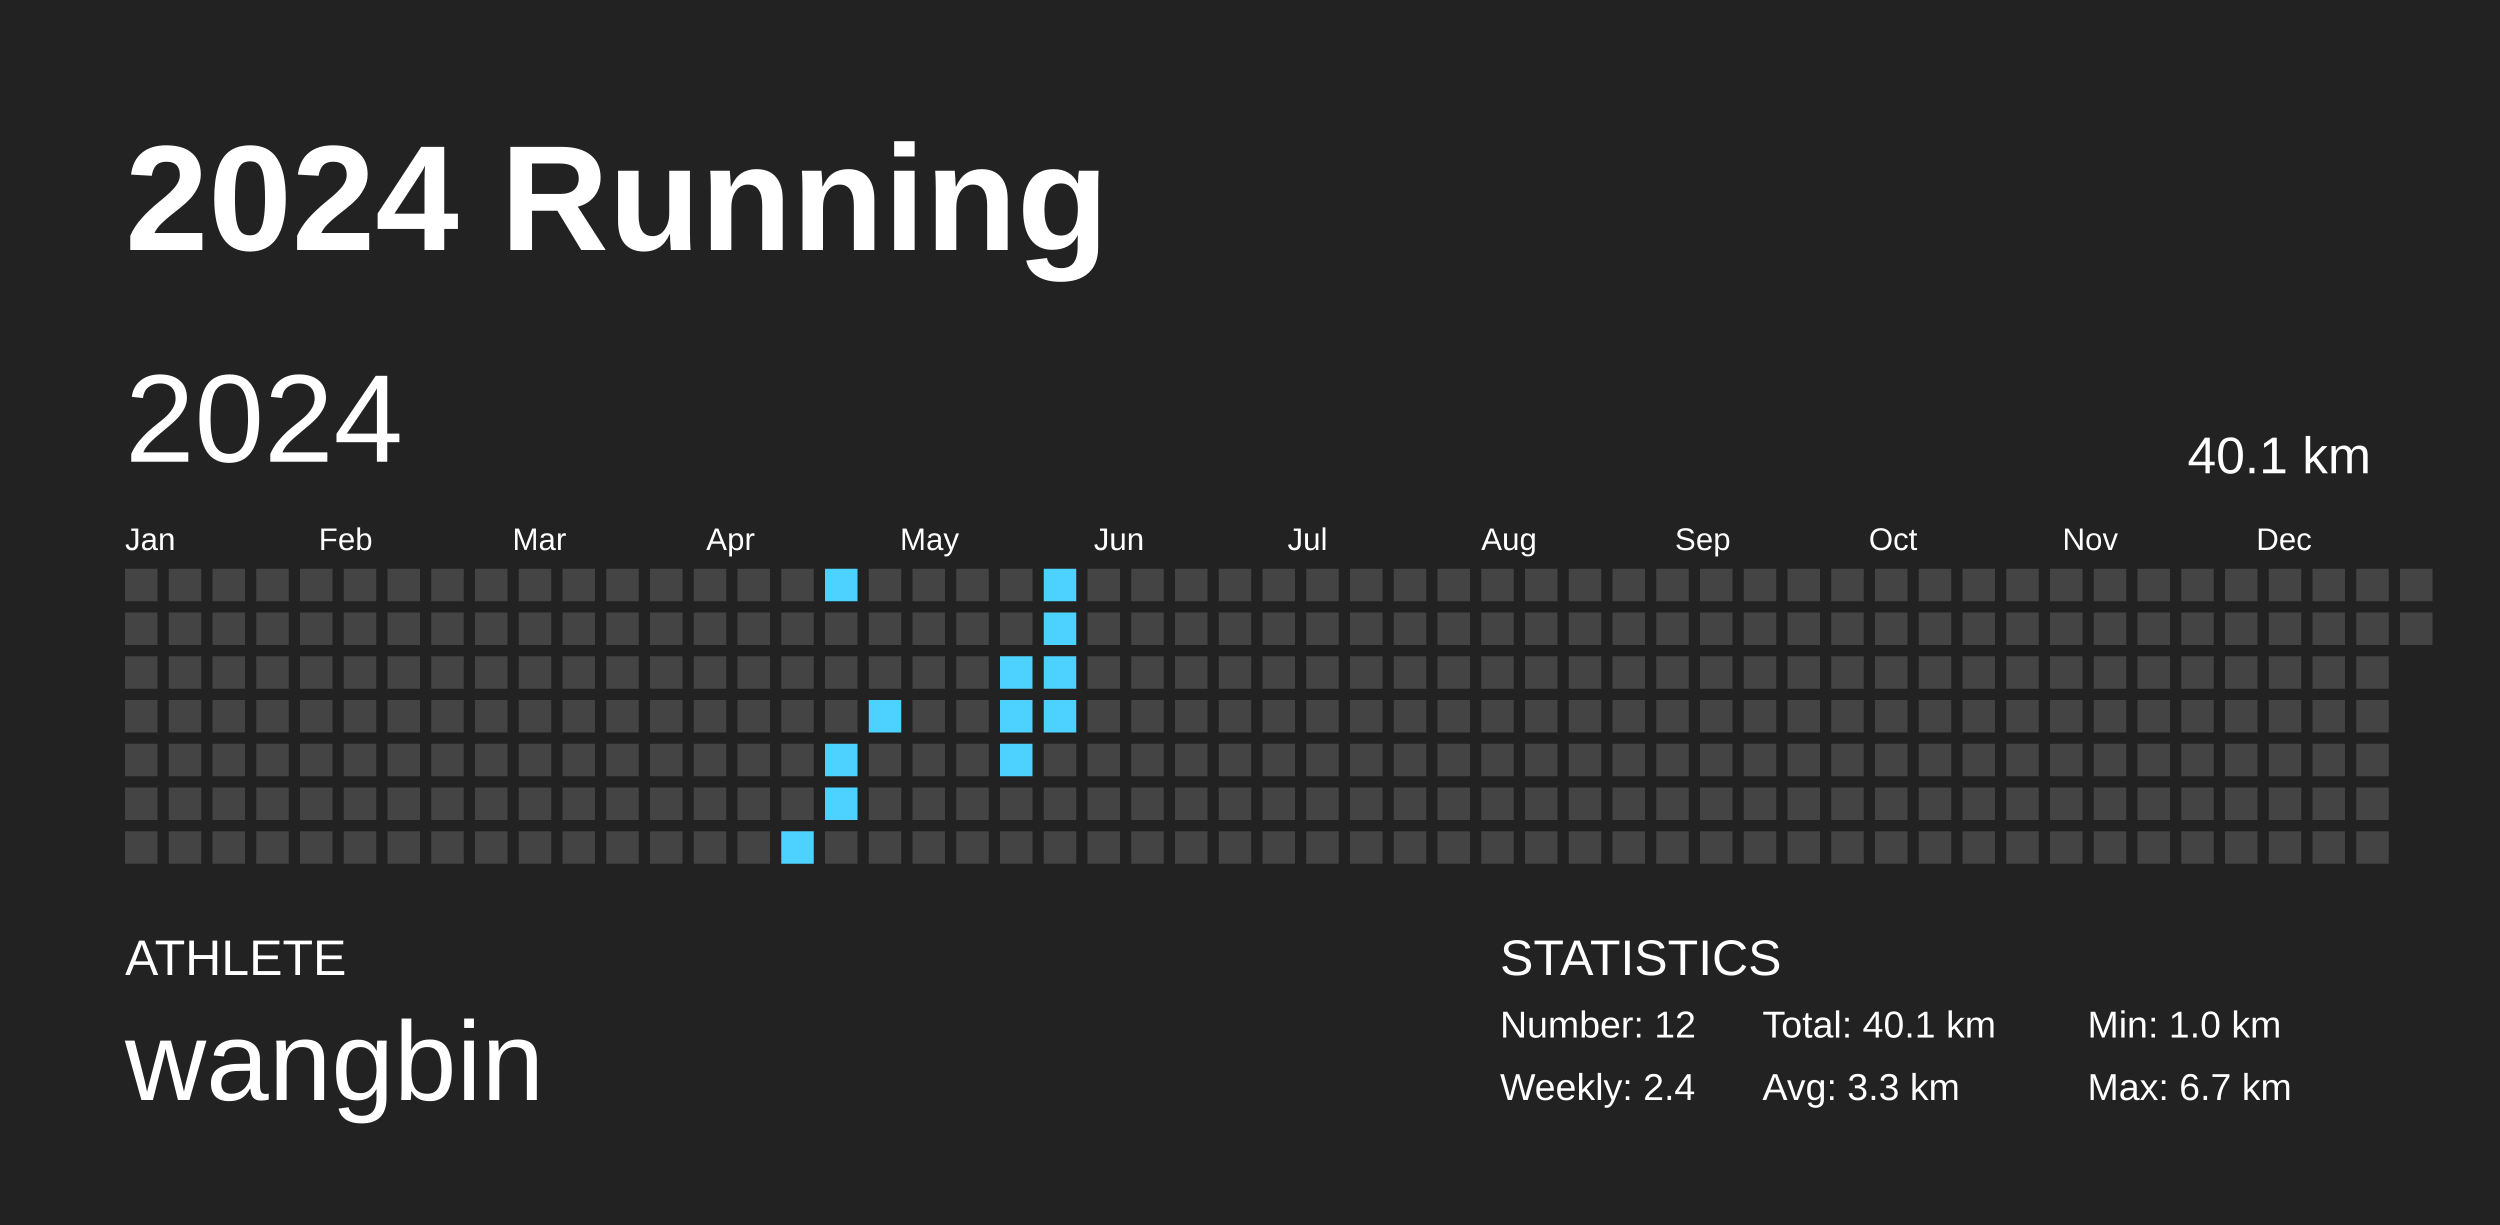
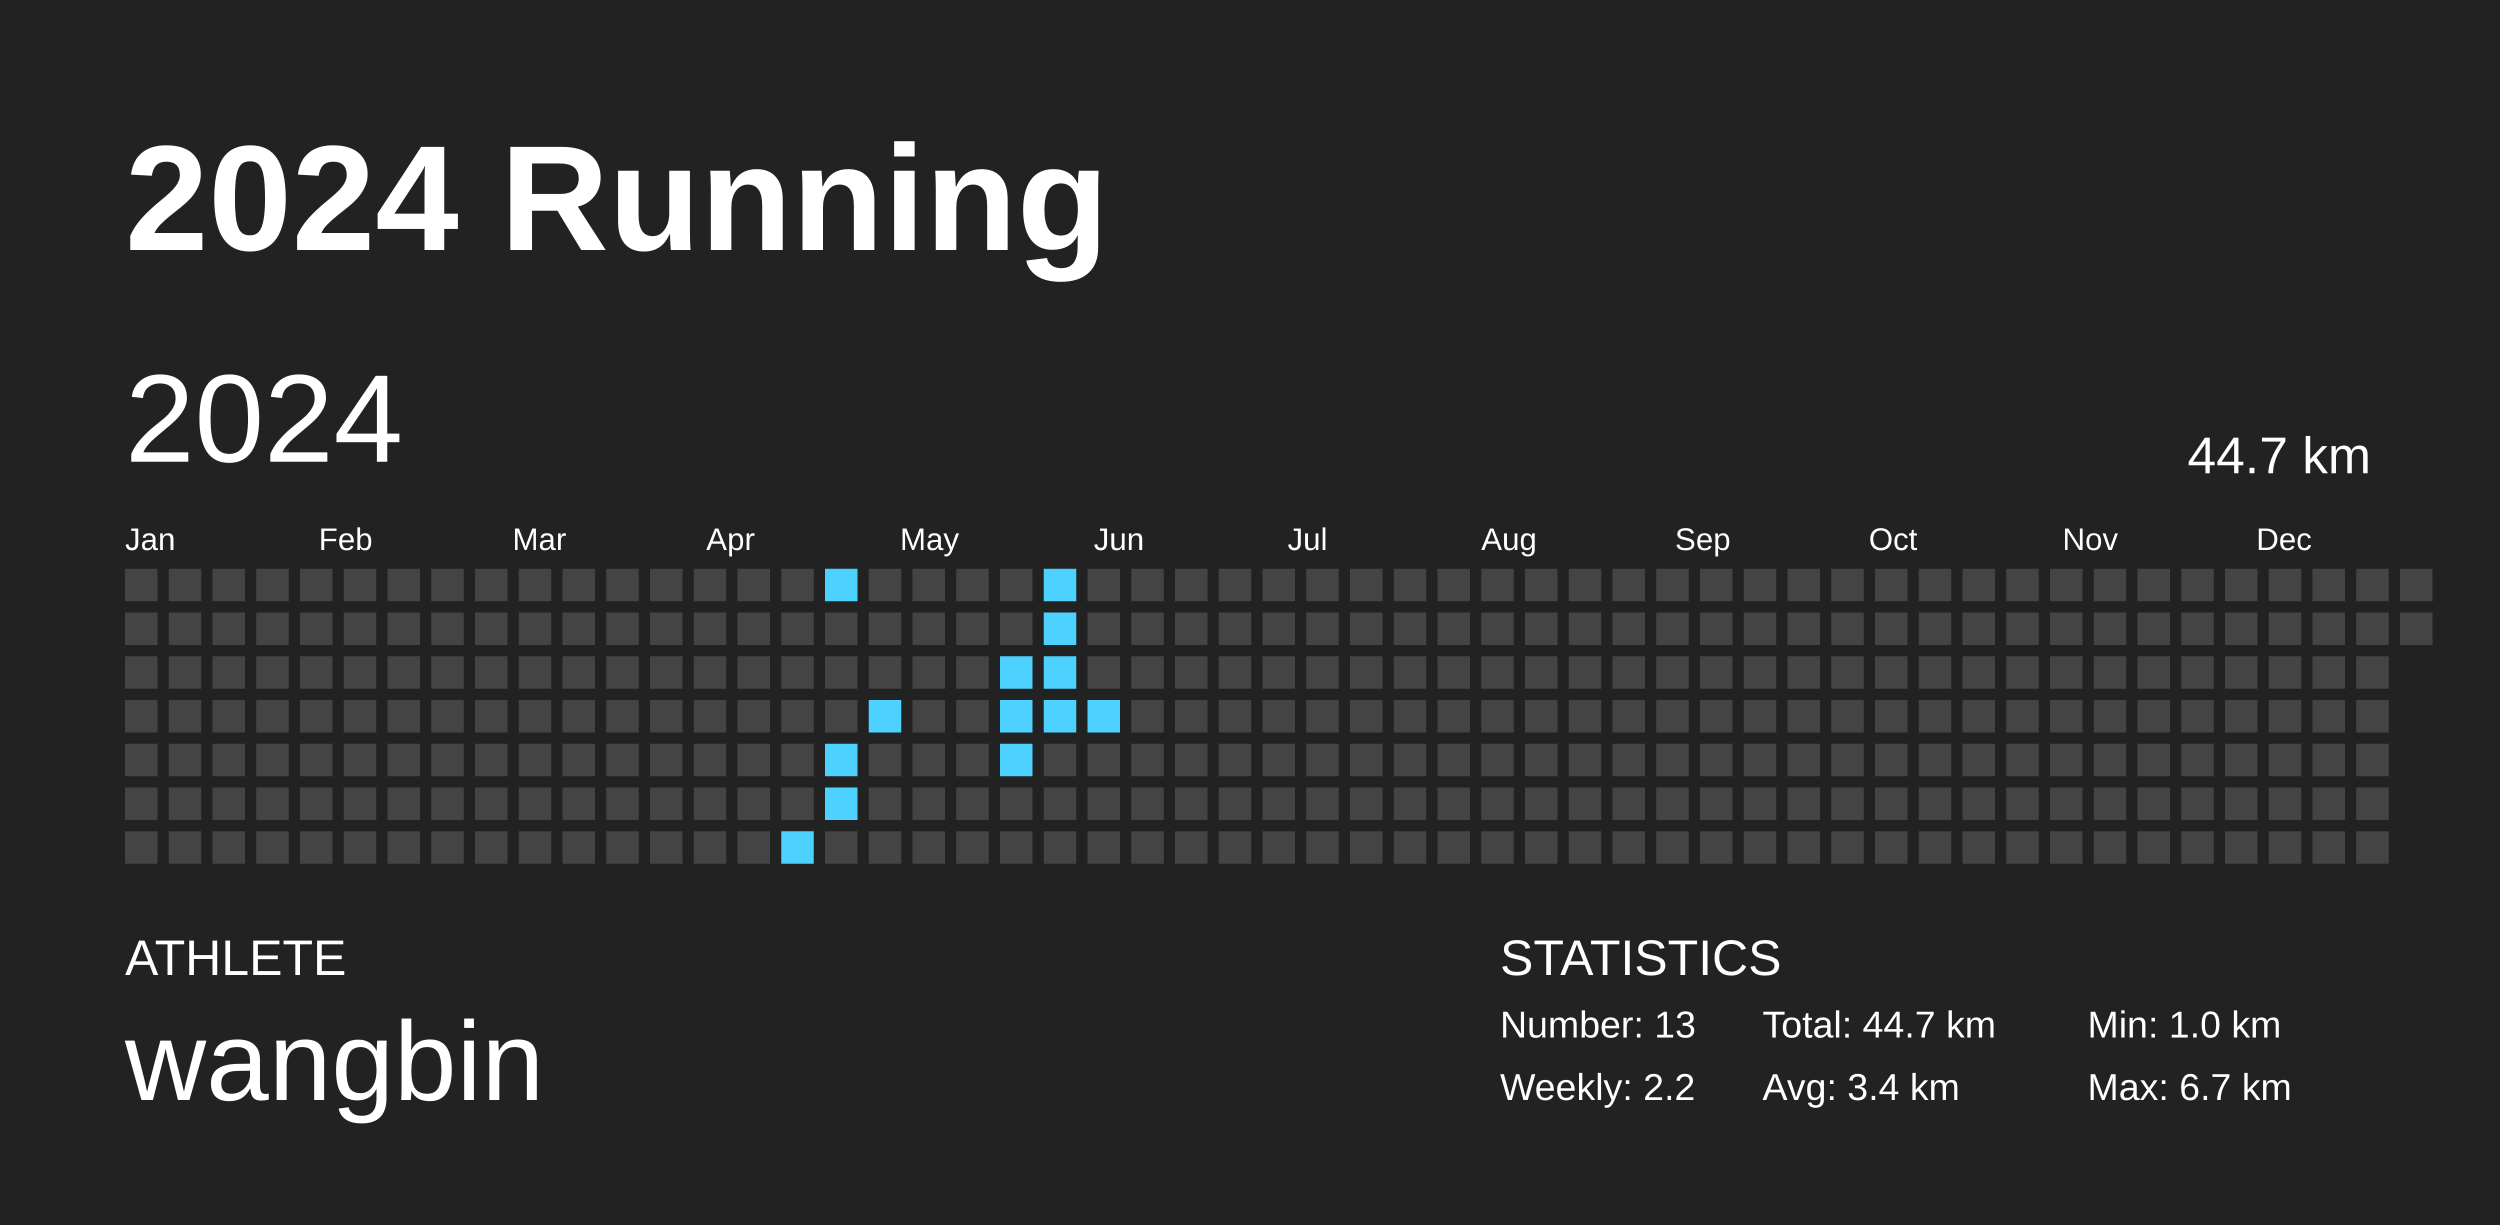
<svg xmlns="http://www.w3.org/2000/svg" baseProfile="full" height="98mm" version="1.1" viewBox="0,0,200,98" width="200mm">
  <defs />
  <rect fill="#222222" height="98" width="200" x="0" y="0" />
  <text fill="#FFFFFF" style="font-size:12px; font-family:Arial; font-weight:bold;" x="10" y="20">2024 Running</text>
  <text fill="#FFFFFF" style="font-size:4px; font-family:Arial" x="10" y="78">ATHLETE</text>
  <text fill="#FFFFFF" style="font-size:9px; font-family:Arial" x="10" y="88">wangbin</text>
  <text fill="#FFFFFF" style="font-size:4px; font-family:Arial" x="120" y="78">STATISTICS</text>
-   <text fill="#FFFFFF" style="font-size:3px; font-family:Arial" x="120" y="83">Number: 12</text>
-   <text fill="#FFFFFF" style="font-size:3px; font-family:Arial" x="120" y="88">Weekly: 2.4</text>
-   <text fill="#FFFFFF" style="font-size:3px; font-family:Arial" x="141" y="83">Total: 40.1 km</text>
-   <text fill="#FFFFFF" style="font-size:3px; font-family:Arial" x="141" y="88">Avg: 3.3 km</text>
+   <text fill="#FFFFFF" style="font-size:3px; font-family:Arial" x="120" y="83">Number: 13</text>
+   <text fill="#FFFFFF" style="font-size:3px; font-family:Arial" x="120" y="88">Weekly: 2.2</text>
+   <text fill="#FFFFFF" style="font-size:3px; font-family:Arial" x="141" y="83">Total: 44.7 km</text>
+   <text fill="#FFFFFF" style="font-size:3px; font-family:Arial" x="141" y="88">Avg: 3.4 km</text>
  <text fill="#FFFFFF" style="font-size:3px; font-family:Arial" x="167" y="83">Min: 1.0 km</text>
  <text fill="#FFFFFF" style="font-size:3px; font-family:Arial" x="167" y="88">Max: 6.7 km</text>
  <text dominant-baseline="hanging" fill="#FFFFFF" style="font-size:10.0px; font-family:Arial;" x="10" y="30">2024</text>
-   <text dominant-baseline="hanging" fill="#FFFFFF" style="font-size:4.125px; font-family:Arial;" x="175" y="35">40.1 km</text>
+   <text dominant-baseline="hanging" fill="#FFFFFF" style="font-size:4.125px; font-family:Arial;" x="175" y="35">44.7 km</text>
  <text fill="#FFFFFF" style="font-size:2.5px; font-family:Arial" x="10.0" y="44">Jan</text>
  <text fill="#FFFFFF" style="font-size:2.5px; font-family:Arial" x="25.5" y="44">Feb</text>
  <text fill="#FFFFFF" style="font-size:2.5px; font-family:Arial" x="41.0" y="44">Mar</text>
  <text fill="#FFFFFF" style="font-size:2.5px; font-family:Arial" x="56.5" y="44">Apr</text>
  <text fill="#FFFFFF" style="font-size:2.5px; font-family:Arial" x="72.0" y="44">May</text>
  <text fill="#FFFFFF" style="font-size:2.5px; font-family:Arial" x="87.5" y="44">Jun</text>
  <text fill="#FFFFFF" style="font-size:2.5px; font-family:Arial" x="103.0" y="44">Jul</text>
  <text fill="#FFFFFF" style="font-size:2.5px; font-family:Arial" x="118.5" y="44">Aug</text>
  <text fill="#FFFFFF" style="font-size:2.5px; font-family:Arial" x="134.0" y="44">Sep</text>
  <text fill="#FFFFFF" style="font-size:2.5px; font-family:Arial" x="149.5" y="44">Oct</text>
  <text fill="#FFFFFF" style="font-size:2.5px; font-family:Arial" x="165.0" y="44">Nov</text>
  <text fill="#FFFFFF" style="font-size:2.5px; font-family:Arial" x="180.5" y="44">Dec</text>
  <rect fill="#444444" height="2.6" width="2.6" x="10.0" y="45.5" />
  <rect fill="#444444" height="2.6" width="2.6" x="10.0" y="49.0" />
  <rect fill="#444444" height="2.6" width="2.6" x="10.0" y="52.5" />
  <rect fill="#444444" height="2.6" width="2.6" x="10.0" y="56.0" />
  <rect fill="#444444" height="2.6" width="2.6" x="10.0" y="59.5" />
  <rect fill="#444444" height="2.6" width="2.6" x="10.0" y="63.0" />
  <rect fill="#444444" height="2.6" width="2.6" x="10.0" y="66.5" />
  <rect fill="#444444" height="2.6" width="2.6" x="13.5" y="45.5" />
  <rect fill="#444444" height="2.6" width="2.6" x="13.5" y="49.0" />
  <rect fill="#444444" height="2.6" width="2.6" x="13.5" y="52.5" />
  <rect fill="#444444" height="2.6" width="2.6" x="13.5" y="56.0" />
  <rect fill="#444444" height="2.6" width="2.6" x="13.5" y="59.5" />
  <rect fill="#444444" height="2.6" width="2.6" x="13.5" y="63.0" />
  <rect fill="#444444" height="2.6" width="2.6" x="13.5" y="66.5" />
  <rect fill="#444444" height="2.6" width="2.6" x="17.0" y="45.5" />
  <rect fill="#444444" height="2.6" width="2.6" x="17.0" y="49.0" />
  <rect fill="#444444" height="2.6" width="2.6" x="17.0" y="52.5" />
  <rect fill="#444444" height="2.6" width="2.6" x="17.0" y="56.0" />
  <rect fill="#444444" height="2.6" width="2.6" x="17.0" y="59.5" />
  <rect fill="#444444" height="2.6" width="2.6" x="17.0" y="63.0" />
  <rect fill="#444444" height="2.6" width="2.6" x="17.0" y="66.5" />
  <rect fill="#444444" height="2.6" width="2.6" x="20.5" y="45.5" />
  <rect fill="#444444" height="2.6" width="2.6" x="20.5" y="49.0" />
  <rect fill="#444444" height="2.6" width="2.6" x="20.5" y="52.5" />
  <rect fill="#444444" height="2.6" width="2.6" x="20.5" y="56.0" />
  <rect fill="#444444" height="2.6" width="2.6" x="20.5" y="59.5" />
  <rect fill="#444444" height="2.6" width="2.6" x="20.5" y="63.0" />
  <rect fill="#444444" height="2.6" width="2.6" x="20.5" y="66.5" />
  <rect fill="#444444" height="2.6" width="2.6" x="24.0" y="45.5" />
  <rect fill="#444444" height="2.6" width="2.6" x="24.0" y="49.0" />
  <rect fill="#444444" height="2.6" width="2.6" x="24.0" y="52.5" />
  <rect fill="#444444" height="2.6" width="2.6" x="24.0" y="56.0" />
  <rect fill="#444444" height="2.6" width="2.6" x="24.0" y="59.5" />
  <rect fill="#444444" height="2.6" width="2.6" x="24.0" y="63.0" />
  <rect fill="#444444" height="2.6" width="2.6" x="24.0" y="66.5" />
  <rect fill="#444444" height="2.6" width="2.6" x="27.5" y="45.5" />
  <rect fill="#444444" height="2.6" width="2.6" x="27.5" y="49.0" />
  <rect fill="#444444" height="2.6" width="2.6" x="27.5" y="52.5" />
  <rect fill="#444444" height="2.6" width="2.6" x="27.5" y="56.0" />
  <rect fill="#444444" height="2.6" width="2.6" x="27.5" y="59.5" />
  <rect fill="#444444" height="2.6" width="2.6" x="27.5" y="63.0" />
  <rect fill="#444444" height="2.6" width="2.6" x="27.5" y="66.5" />
  <rect fill="#444444" height="2.6" width="2.6" x="31.0" y="45.5" />
  <rect fill="#444444" height="2.6" width="2.6" x="31.0" y="49.0" />
  <rect fill="#444444" height="2.6" width="2.6" x="31.0" y="52.5" />
  <rect fill="#444444" height="2.6" width="2.6" x="31.0" y="56.0" />
  <rect fill="#444444" height="2.6" width="2.6" x="31.0" y="59.5" />
  <rect fill="#444444" height="2.6" width="2.6" x="31.0" y="63.0" />
  <rect fill="#444444" height="2.6" width="2.6" x="31.0" y="66.5" />
  <rect fill="#444444" height="2.6" width="2.6" x="34.5" y="45.5" />
  <rect fill="#444444" height="2.6" width="2.6" x="34.5" y="49.0" />
  <rect fill="#444444" height="2.6" width="2.6" x="34.5" y="52.5" />
  <rect fill="#444444" height="2.6" width="2.6" x="34.5" y="56.0" />
  <rect fill="#444444" height="2.6" width="2.6" x="34.5" y="59.5" />
  <rect fill="#444444" height="2.6" width="2.6" x="34.5" y="63.0" />
  <rect fill="#444444" height="2.6" width="2.6" x="34.5" y="66.5" />
  <rect fill="#444444" height="2.6" width="2.6" x="38.0" y="45.5" />
  <rect fill="#444444" height="2.6" width="2.6" x="38.0" y="49.0" />
  <rect fill="#444444" height="2.6" width="2.6" x="38.0" y="52.5" />
  <rect fill="#444444" height="2.6" width="2.6" x="38.0" y="56.0" />
  <rect fill="#444444" height="2.6" width="2.6" x="38.0" y="59.5" />
  <rect fill="#444444" height="2.6" width="2.6" x="38.0" y="63.0" />
  <rect fill="#444444" height="2.6" width="2.6" x="38.0" y="66.5" />
  <rect fill="#444444" height="2.6" width="2.6" x="41.5" y="45.5" />
  <rect fill="#444444" height="2.6" width="2.6" x="41.5" y="49.0" />
  <rect fill="#444444" height="2.6" width="2.6" x="41.5" y="52.5" />
  <rect fill="#444444" height="2.6" width="2.6" x="41.5" y="56.0" />
  <rect fill="#444444" height="2.6" width="2.6" x="41.5" y="59.5" />
  <rect fill="#444444" height="2.6" width="2.6" x="41.5" y="63.0" />
  <rect fill="#444444" height="2.6" width="2.6" x="41.5" y="66.5" />
  <rect fill="#444444" height="2.6" width="2.6" x="45.0" y="45.5" />
  <rect fill="#444444" height="2.6" width="2.6" x="45.0" y="49.0" />
  <rect fill="#444444" height="2.6" width="2.6" x="45.0" y="52.5" />
  <rect fill="#444444" height="2.6" width="2.6" x="45.0" y="56.0" />
  <rect fill="#444444" height="2.6" width="2.6" x="45.0" y="59.5" />
  <rect fill="#444444" height="2.6" width="2.6" x="45.0" y="63.0" />
  <rect fill="#444444" height="2.6" width="2.6" x="45.0" y="66.5" />
  <rect fill="#444444" height="2.6" width="2.6" x="48.5" y="45.5" />
  <rect fill="#444444" height="2.6" width="2.6" x="48.5" y="49.0" />
  <rect fill="#444444" height="2.6" width="2.6" x="48.5" y="52.5" />
  <rect fill="#444444" height="2.6" width="2.6" x="48.5" y="56.0" />
  <rect fill="#444444" height="2.6" width="2.6" x="48.5" y="59.5" />
  <rect fill="#444444" height="2.6" width="2.6" x="48.5" y="63.0" />
  <rect fill="#444444" height="2.6" width="2.6" x="48.5" y="66.5" />
  <rect fill="#444444" height="2.6" width="2.6" x="52.0" y="45.5" />
  <rect fill="#444444" height="2.6" width="2.6" x="52.0" y="49.0" />
  <rect fill="#444444" height="2.6" width="2.6" x="52.0" y="52.5" />
  <rect fill="#444444" height="2.6" width="2.6" x="52.0" y="56.0" />
  <rect fill="#444444" height="2.6" width="2.6" x="52.0" y="59.5" />
  <rect fill="#444444" height="2.6" width="2.6" x="52.0" y="63.0" />
  <rect fill="#444444" height="2.6" width="2.6" x="52.0" y="66.5" />
  <rect fill="#444444" height="2.6" width="2.6" x="55.5" y="45.5" />
  <rect fill="#444444" height="2.6" width="2.6" x="55.5" y="49.0" />
  <rect fill="#444444" height="2.6" width="2.6" x="55.5" y="52.5" />
  <rect fill="#444444" height="2.6" width="2.6" x="55.5" y="56.0" />
  <rect fill="#444444" height="2.6" width="2.6" x="55.5" y="59.5" />
  <rect fill="#444444" height="2.6" width="2.6" x="55.5" y="63.0" />
  <rect fill="#444444" height="2.6" width="2.6" x="55.5" y="66.5" />
  <rect fill="#444444" height="2.6" width="2.6" x="59.0" y="45.5" />
  <rect fill="#444444" height="2.6" width="2.6" x="59.0" y="49.0" />
  <rect fill="#444444" height="2.6" width="2.6" x="59.0" y="52.5" />
  <rect fill="#444444" height="2.6" width="2.6" x="59.0" y="56.0" />
  <rect fill="#444444" height="2.6" width="2.6" x="59.0" y="59.5" />
  <rect fill="#444444" height="2.6" width="2.6" x="59.0" y="63.0" />
  <rect fill="#444444" height="2.6" width="2.6" x="59.0" y="66.5" />
  <rect fill="#444444" height="2.6" width="2.6" x="62.5" y="45.5" />
  <rect fill="#444444" height="2.6" width="2.6" x="62.5" y="49.0" />
  <rect fill="#444444" height="2.6" width="2.6" x="62.5" y="52.5" />
  <rect fill="#444444" height="2.6" width="2.6" x="62.5" y="56.0" />
  <rect fill="#444444" height="2.6" width="2.6" x="62.5" y="59.5" />
  <rect fill="#444444" height="2.6" width="2.6" x="62.5" y="63.0" />
  <rect fill="#4dd2ff" height="2.6" width="2.6" x="62.5" y="66.5" />
  <rect fill="#4dd2ff" height="2.6" width="2.6" x="66.0" y="45.5" />
  <rect fill="#444444" height="2.6" width="2.6" x="66.0" y="49.0" />
  <rect fill="#444444" height="2.6" width="2.6" x="66.0" y="52.5" />
  <rect fill="#444444" height="2.6" width="2.6" x="66.0" y="56.0" />
  <rect fill="#4dd2ff" height="2.6" width="2.6" x="66.0" y="59.5" />
  <rect fill="#4dd2ff" height="2.6" width="2.6" x="66.0" y="63.0" />
  <rect fill="#444444" height="2.6" width="2.6" x="66.0" y="66.5" />
  <rect fill="#444444" height="2.6" width="2.6" x="69.5" y="45.5" />
  <rect fill="#444444" height="2.6" width="2.6" x="69.5" y="49.0" />
  <rect fill="#444444" height="2.6" width="2.6" x="69.5" y="52.5" />
  <rect fill="#4dd2ff" height="2.6" width="2.6" x="69.5" y="56.0" />
  <rect fill="#444444" height="2.6" width="2.6" x="69.5" y="59.5" />
  <rect fill="#444444" height="2.6" width="2.6" x="69.5" y="63.0" />
  <rect fill="#444444" height="2.6" width="2.6" x="69.5" y="66.5" />
  <rect fill="#444444" height="2.6" width="2.6" x="73.0" y="45.5" />
  <rect fill="#444444" height="2.6" width="2.6" x="73.0" y="49.0" />
  <rect fill="#444444" height="2.6" width="2.6" x="73.0" y="52.5" />
  <rect fill="#444444" height="2.6" width="2.6" x="73.0" y="56.0" />
  <rect fill="#444444" height="2.6" width="2.6" x="73.0" y="59.5" />
  <rect fill="#444444" height="2.6" width="2.6" x="73.0" y="63.0" />
  <rect fill="#444444" height="2.6" width="2.6" x="73.0" y="66.5" />
  <rect fill="#444444" height="2.6" width="2.6" x="76.5" y="45.5" />
  <rect fill="#444444" height="2.6" width="2.6" x="76.5" y="49.0" />
  <rect fill="#444444" height="2.6" width="2.6" x="76.5" y="52.5" />
  <rect fill="#444444" height="2.6" width="2.6" x="76.5" y="56.0" />
  <rect fill="#444444" height="2.6" width="2.6" x="76.5" y="59.5" />
  <rect fill="#444444" height="2.6" width="2.6" x="76.5" y="63.0" />
  <rect fill="#444444" height="2.6" width="2.6" x="76.5" y="66.5" />
  <rect fill="#444444" height="2.6" width="2.6" x="80.0" y="45.5" />
  <rect fill="#444444" height="2.6" width="2.6" x="80.0" y="49.0" />
  <rect fill="#4dd2ff" height="2.6" width="2.6" x="80.0" y="52.5" />
  <rect fill="#4dd2ff" height="2.6" width="2.6" x="80.0" y="56.0" />
  <rect fill="#4dd2ff" height="2.6" width="2.6" x="80.0" y="59.5" />
  <rect fill="#444444" height="2.6" width="2.6" x="80.0" y="63.0" />
  <rect fill="#444444" height="2.6" width="2.6" x="80.0" y="66.5" />
  <rect fill="#4dd2ff" height="2.6" width="2.6" x="83.5" y="45.5" />
  <rect fill="#4dd2ff" height="2.6" width="2.6" x="83.5" y="49.0" />
  <rect fill="#4dd2ff" height="2.6" width="2.6" x="83.5" y="52.5" />
  <rect fill="#4dd2ff" height="2.6" width="2.6" x="83.5" y="56.0" />
  <rect fill="#444444" height="2.6" width="2.6" x="83.5" y="59.5" />
  <rect fill="#444444" height="2.6" width="2.6" x="83.5" y="63.0" />
  <rect fill="#444444" height="2.6" width="2.6" x="83.5" y="66.5" />
  <rect fill="#444444" height="2.6" width="2.6" x="87.0" y="45.5" />
  <rect fill="#444444" height="2.6" width="2.6" x="87.0" y="49.0" />
  <rect fill="#444444" height="2.6" width="2.6" x="87.0" y="52.5" />
-   <rect fill="#444444" height="2.6" width="2.6" x="87.0" y="56.0" />
+   <rect fill="#4dd2ff" height="2.6" width="2.6" x="87.0" y="56.0" />
  <rect fill="#444444" height="2.6" width="2.6" x="87.0" y="59.5" />
  <rect fill="#444444" height="2.6" width="2.6" x="87.0" y="63.0" />
  <rect fill="#444444" height="2.6" width="2.6" x="87.0" y="66.5" />
  <rect fill="#444444" height="2.6" width="2.6" x="90.5" y="45.5" />
  <rect fill="#444444" height="2.6" width="2.6" x="90.5" y="49.0" />
  <rect fill="#444444" height="2.6" width="2.6" x="90.5" y="52.5" />
  <rect fill="#444444" height="2.6" width="2.6" x="90.5" y="56.0" />
  <rect fill="#444444" height="2.6" width="2.6" x="90.5" y="59.5" />
  <rect fill="#444444" height="2.6" width="2.6" x="90.5" y="63.0" />
  <rect fill="#444444" height="2.6" width="2.6" x="90.5" y="66.5" />
  <rect fill="#444444" height="2.6" width="2.6" x="94.0" y="45.5" />
  <rect fill="#444444" height="2.6" width="2.6" x="94.0" y="49.0" />
  <rect fill="#444444" height="2.6" width="2.6" x="94.0" y="52.5" />
  <rect fill="#444444" height="2.6" width="2.6" x="94.0" y="56.0" />
  <rect fill="#444444" height="2.6" width="2.6" x="94.0" y="59.5" />
  <rect fill="#444444" height="2.6" width="2.6" x="94.0" y="63.0" />
  <rect fill="#444444" height="2.6" width="2.6" x="94.0" y="66.5" />
  <rect fill="#444444" height="2.6" width="2.6" x="97.5" y="45.5" />
  <rect fill="#444444" height="2.6" width="2.6" x="97.5" y="49.0" />
  <rect fill="#444444" height="2.6" width="2.6" x="97.5" y="52.5" />
  <rect fill="#444444" height="2.6" width="2.6" x="97.5" y="56.0" />
  <rect fill="#444444" height="2.6" width="2.6" x="97.5" y="59.5" />
  <rect fill="#444444" height="2.6" width="2.6" x="97.5" y="63.0" />
  <rect fill="#444444" height="2.6" width="2.6" x="97.5" y="66.5" />
  <rect fill="#444444" height="2.6" width="2.6" x="101.0" y="45.5" />
  <rect fill="#444444" height="2.6" width="2.6" x="101.0" y="49.0" />
  <rect fill="#444444" height="2.6" width="2.6" x="101.0" y="52.5" />
  <rect fill="#444444" height="2.6" width="2.6" x="101.0" y="56.0" />
  <rect fill="#444444" height="2.6" width="2.6" x="101.0" y="59.5" />
  <rect fill="#444444" height="2.6" width="2.6" x="101.0" y="63.0" />
  <rect fill="#444444" height="2.6" width="2.6" x="101.0" y="66.5" />
  <rect fill="#444444" height="2.6" width="2.6" x="104.5" y="45.5" />
  <rect fill="#444444" height="2.6" width="2.6" x="104.5" y="49.0" />
  <rect fill="#444444" height="2.6" width="2.6" x="104.5" y="52.5" />
  <rect fill="#444444" height="2.6" width="2.6" x="104.5" y="56.0" />
  <rect fill="#444444" height="2.6" width="2.6" x="104.5" y="59.5" />
  <rect fill="#444444" height="2.6" width="2.6" x="104.5" y="63.0" />
  <rect fill="#444444" height="2.6" width="2.6" x="104.5" y="66.5" />
  <rect fill="#444444" height="2.6" width="2.6" x="108.0" y="45.5" />
  <rect fill="#444444" height="2.6" width="2.6" x="108.0" y="49.0" />
  <rect fill="#444444" height="2.6" width="2.6" x="108.0" y="52.5" />
  <rect fill="#444444" height="2.6" width="2.6" x="108.0" y="56.0" />
  <rect fill="#444444" height="2.6" width="2.6" x="108.0" y="59.5" />
  <rect fill="#444444" height="2.6" width="2.6" x="108.0" y="63.0" />
  <rect fill="#444444" height="2.6" width="2.6" x="108.0" y="66.5" />
  <rect fill="#444444" height="2.6" width="2.6" x="111.5" y="45.5" />
  <rect fill="#444444" height="2.6" width="2.6" x="111.5" y="49.0" />
  <rect fill="#444444" height="2.6" width="2.6" x="111.5" y="52.5" />
  <rect fill="#444444" height="2.6" width="2.6" x="111.5" y="56.0" />
  <rect fill="#444444" height="2.6" width="2.6" x="111.5" y="59.5" />
  <rect fill="#444444" height="2.6" width="2.6" x="111.5" y="63.0" />
  <rect fill="#444444" height="2.6" width="2.6" x="111.5" y="66.5" />
  <rect fill="#444444" height="2.6" width="2.6" x="115.0" y="45.5" />
  <rect fill="#444444" height="2.6" width="2.6" x="115.0" y="49.0" />
  <rect fill="#444444" height="2.6" width="2.6" x="115.0" y="52.5" />
  <rect fill="#444444" height="2.6" width="2.6" x="115.0" y="56.0" />
  <rect fill="#444444" height="2.6" width="2.6" x="115.0" y="59.5" />
  <rect fill="#444444" height="2.6" width="2.6" x="115.0" y="63.0" />
  <rect fill="#444444" height="2.6" width="2.6" x="115.0" y="66.5" />
  <rect fill="#444444" height="2.6" width="2.6" x="118.5" y="45.5" />
  <rect fill="#444444" height="2.6" width="2.6" x="118.5" y="49.0" />
  <rect fill="#444444" height="2.6" width="2.6" x="118.5" y="52.5" />
  <rect fill="#444444" height="2.6" width="2.6" x="118.5" y="56.0" />
  <rect fill="#444444" height="2.6" width="2.6" x="118.5" y="59.5" />
  <rect fill="#444444" height="2.6" width="2.6" x="118.5" y="63.0" />
  <rect fill="#444444" height="2.6" width="2.6" x="118.5" y="66.5" />
  <rect fill="#444444" height="2.6" width="2.6" x="122.0" y="45.5" />
  <rect fill="#444444" height="2.6" width="2.6" x="122.0" y="49.0" />
  <rect fill="#444444" height="2.6" width="2.6" x="122.0" y="52.5" />
  <rect fill="#444444" height="2.6" width="2.6" x="122.0" y="56.0" />
  <rect fill="#444444" height="2.6" width="2.6" x="122.0" y="59.5" />
  <rect fill="#444444" height="2.6" width="2.6" x="122.0" y="63.0" />
  <rect fill="#444444" height="2.6" width="2.6" x="122.0" y="66.5" />
  <rect fill="#444444" height="2.6" width="2.6" x="125.5" y="45.5" />
  <rect fill="#444444" height="2.6" width="2.6" x="125.5" y="49.0" />
  <rect fill="#444444" height="2.6" width="2.6" x="125.5" y="52.5" />
  <rect fill="#444444" height="2.6" width="2.6" x="125.5" y="56.0" />
  <rect fill="#444444" height="2.6" width="2.6" x="125.5" y="59.5" />
  <rect fill="#444444" height="2.6" width="2.6" x="125.5" y="63.0" />
  <rect fill="#444444" height="2.6" width="2.6" x="125.5" y="66.5" />
  <rect fill="#444444" height="2.6" width="2.6" x="129.0" y="45.5" />
  <rect fill="#444444" height="2.6" width="2.6" x="129.0" y="49.0" />
  <rect fill="#444444" height="2.6" width="2.6" x="129.0" y="52.5" />
  <rect fill="#444444" height="2.6" width="2.6" x="129.0" y="56.0" />
  <rect fill="#444444" height="2.6" width="2.6" x="129.0" y="59.5" />
  <rect fill="#444444" height="2.6" width="2.6" x="129.0" y="63.0" />
  <rect fill="#444444" height="2.6" width="2.6" x="129.0" y="66.5" />
  <rect fill="#444444" height="2.6" width="2.6" x="132.5" y="45.5" />
  <rect fill="#444444" height="2.6" width="2.6" x="132.5" y="49.0" />
  <rect fill="#444444" height="2.6" width="2.6" x="132.5" y="52.5" />
  <rect fill="#444444" height="2.6" width="2.6" x="132.5" y="56.0" />
  <rect fill="#444444" height="2.6" width="2.6" x="132.5" y="59.5" />
  <rect fill="#444444" height="2.6" width="2.6" x="132.5" y="63.0" />
  <rect fill="#444444" height="2.6" width="2.6" x="132.5" y="66.5" />
  <rect fill="#444444" height="2.6" width="2.6" x="136.0" y="45.5" />
  <rect fill="#444444" height="2.6" width="2.6" x="136.0" y="49.0" />
  <rect fill="#444444" height="2.6" width="2.6" x="136.0" y="52.5" />
  <rect fill="#444444" height="2.6" width="2.6" x="136.0" y="56.0" />
  <rect fill="#444444" height="2.6" width="2.6" x="136.0" y="59.5" />
  <rect fill="#444444" height="2.6" width="2.6" x="136.0" y="63.0" />
  <rect fill="#444444" height="2.6" width="2.6" x="136.0" y="66.5" />
  <rect fill="#444444" height="2.6" width="2.6" x="139.5" y="45.5" />
  <rect fill="#444444" height="2.6" width="2.6" x="139.5" y="49.0" />
  <rect fill="#444444" height="2.6" width="2.6" x="139.5" y="52.5" />
  <rect fill="#444444" height="2.6" width="2.6" x="139.5" y="56.0" />
  <rect fill="#444444" height="2.6" width="2.6" x="139.5" y="59.5" />
  <rect fill="#444444" height="2.6" width="2.6" x="139.5" y="63.0" />
  <rect fill="#444444" height="2.6" width="2.6" x="139.5" y="66.5" />
  <rect fill="#444444" height="2.6" width="2.6" x="143.0" y="45.5" />
  <rect fill="#444444" height="2.6" width="2.6" x="143.0" y="49.0" />
  <rect fill="#444444" height="2.6" width="2.6" x="143.0" y="52.5" />
  <rect fill="#444444" height="2.6" width="2.6" x="143.0" y="56.0" />
  <rect fill="#444444" height="2.6" width="2.6" x="143.0" y="59.5" />
  <rect fill="#444444" height="2.6" width="2.6" x="143.0" y="63.0" />
  <rect fill="#444444" height="2.6" width="2.6" x="143.0" y="66.5" />
  <rect fill="#444444" height="2.6" width="2.6" x="146.5" y="45.5" />
  <rect fill="#444444" height="2.6" width="2.6" x="146.5" y="49.0" />
  <rect fill="#444444" height="2.6" width="2.6" x="146.5" y="52.5" />
  <rect fill="#444444" height="2.6" width="2.6" x="146.5" y="56.0" />
  <rect fill="#444444" height="2.6" width="2.6" x="146.5" y="59.5" />
  <rect fill="#444444" height="2.6" width="2.6" x="146.5" y="63.0" />
  <rect fill="#444444" height="2.6" width="2.6" x="146.5" y="66.5" />
  <rect fill="#444444" height="2.6" width="2.6" x="150.0" y="45.5" />
  <rect fill="#444444" height="2.6" width="2.6" x="150.0" y="49.0" />
  <rect fill="#444444" height="2.6" width="2.6" x="150.0" y="52.5" />
  <rect fill="#444444" height="2.6" width="2.6" x="150.0" y="56.0" />
  <rect fill="#444444" height="2.6" width="2.6" x="150.0" y="59.5" />
  <rect fill="#444444" height="2.6" width="2.6" x="150.0" y="63.0" />
  <rect fill="#444444" height="2.6" width="2.6" x="150.0" y="66.5" />
  <rect fill="#444444" height="2.6" width="2.6" x="153.5" y="45.5" />
  <rect fill="#444444" height="2.6" width="2.6" x="153.5" y="49.0" />
  <rect fill="#444444" height="2.6" width="2.6" x="153.5" y="52.5" />
  <rect fill="#444444" height="2.6" width="2.6" x="153.5" y="56.0" />
  <rect fill="#444444" height="2.6" width="2.6" x="153.5" y="59.5" />
  <rect fill="#444444" height="2.6" width="2.6" x="153.5" y="63.0" />
  <rect fill="#444444" height="2.6" width="2.6" x="153.5" y="66.5" />
  <rect fill="#444444" height="2.6" width="2.6" x="157.0" y="45.5" />
  <rect fill="#444444" height="2.6" width="2.6" x="157.0" y="49.0" />
  <rect fill="#444444" height="2.6" width="2.6" x="157.0" y="52.5" />
  <rect fill="#444444" height="2.6" width="2.6" x="157.0" y="56.0" />
  <rect fill="#444444" height="2.6" width="2.6" x="157.0" y="59.5" />
  <rect fill="#444444" height="2.6" width="2.6" x="157.0" y="63.0" />
  <rect fill="#444444" height="2.6" width="2.6" x="157.0" y="66.5" />
  <rect fill="#444444" height="2.6" width="2.6" x="160.5" y="45.5" />
  <rect fill="#444444" height="2.6" width="2.6" x="160.5" y="49.0" />
  <rect fill="#444444" height="2.6" width="2.6" x="160.5" y="52.5" />
  <rect fill="#444444" height="2.6" width="2.6" x="160.5" y="56.0" />
  <rect fill="#444444" height="2.6" width="2.6" x="160.5" y="59.5" />
  <rect fill="#444444" height="2.6" width="2.6" x="160.5" y="63.0" />
  <rect fill="#444444" height="2.6" width="2.6" x="160.5" y="66.5" />
  <rect fill="#444444" height="2.6" width="2.6" x="164.0" y="45.5" />
  <rect fill="#444444" height="2.6" width="2.6" x="164.0" y="49.0" />
  <rect fill="#444444" height="2.6" width="2.6" x="164.0" y="52.5" />
  <rect fill="#444444" height="2.6" width="2.6" x="164.0" y="56.0" />
  <rect fill="#444444" height="2.6" width="2.6" x="164.0" y="59.5" />
  <rect fill="#444444" height="2.6" width="2.6" x="164.0" y="63.0" />
  <rect fill="#444444" height="2.6" width="2.6" x="164.0" y="66.5" />
  <rect fill="#444444" height="2.6" width="2.6" x="167.5" y="45.5" />
  <rect fill="#444444" height="2.6" width="2.6" x="167.5" y="49.0" />
  <rect fill="#444444" height="2.6" width="2.6" x="167.5" y="52.5" />
  <rect fill="#444444" height="2.6" width="2.6" x="167.5" y="56.0" />
  <rect fill="#444444" height="2.6" width="2.6" x="167.5" y="59.5" />
  <rect fill="#444444" height="2.6" width="2.6" x="167.5" y="63.0" />
  <rect fill="#444444" height="2.6" width="2.6" x="167.5" y="66.5" />
  <rect fill="#444444" height="2.6" width="2.6" x="171.0" y="45.5" />
  <rect fill="#444444" height="2.6" width="2.6" x="171.0" y="49.0" />
  <rect fill="#444444" height="2.6" width="2.6" x="171.0" y="52.5" />
  <rect fill="#444444" height="2.6" width="2.6" x="171.0" y="56.0" />
  <rect fill="#444444" height="2.6" width="2.6" x="171.0" y="59.5" />
  <rect fill="#444444" height="2.6" width="2.6" x="171.0" y="63.0" />
  <rect fill="#444444" height="2.6" width="2.6" x="171.0" y="66.5" />
  <rect fill="#444444" height="2.6" width="2.6" x="174.5" y="45.5" />
  <rect fill="#444444" height="2.6" width="2.6" x="174.5" y="49.0" />
  <rect fill="#444444" height="2.6" width="2.6" x="174.5" y="52.5" />
  <rect fill="#444444" height="2.6" width="2.6" x="174.5" y="56.0" />
  <rect fill="#444444" height="2.6" width="2.6" x="174.5" y="59.5" />
  <rect fill="#444444" height="2.6" width="2.6" x="174.5" y="63.0" />
  <rect fill="#444444" height="2.6" width="2.6" x="174.5" y="66.5" />
  <rect fill="#444444" height="2.6" width="2.6" x="178.0" y="45.5" />
  <rect fill="#444444" height="2.6" width="2.6" x="178.0" y="49.0" />
  <rect fill="#444444" height="2.6" width="2.6" x="178.0" y="52.5" />
  <rect fill="#444444" height="2.6" width="2.6" x="178.0" y="56.0" />
  <rect fill="#444444" height="2.6" width="2.6" x="178.0" y="59.5" />
  <rect fill="#444444" height="2.6" width="2.6" x="178.0" y="63.0" />
  <rect fill="#444444" height="2.6" width="2.6" x="178.0" y="66.5" />
  <rect fill="#444444" height="2.6" width="2.6" x="181.5" y="45.5" />
  <rect fill="#444444" height="2.6" width="2.6" x="181.5" y="49.0" />
  <rect fill="#444444" height="2.6" width="2.6" x="181.5" y="52.5" />
  <rect fill="#444444" height="2.6" width="2.6" x="181.5" y="56.0" />
  <rect fill="#444444" height="2.6" width="2.6" x="181.5" y="59.5" />
  <rect fill="#444444" height="2.6" width="2.6" x="181.5" y="63.0" />
  <rect fill="#444444" height="2.6" width="2.6" x="181.5" y="66.5" />
  <rect fill="#444444" height="2.6" width="2.6" x="185.0" y="45.5" />
  <rect fill="#444444" height="2.6" width="2.6" x="185.0" y="49.0" />
  <rect fill="#444444" height="2.6" width="2.6" x="185.0" y="52.5" />
  <rect fill="#444444" height="2.6" width="2.6" x="185.0" y="56.0" />
  <rect fill="#444444" height="2.6" width="2.6" x="185.0" y="59.5" />
  <rect fill="#444444" height="2.6" width="2.6" x="185.0" y="63.0" />
  <rect fill="#444444" height="2.6" width="2.6" x="185.0" y="66.5" />
  <rect fill="#444444" height="2.6" width="2.6" x="188.5" y="45.5" />
  <rect fill="#444444" height="2.6" width="2.6" x="188.5" y="49.0" />
  <rect fill="#444444" height="2.6" width="2.6" x="188.5" y="52.5" />
  <rect fill="#444444" height="2.6" width="2.6" x="188.5" y="56.0" />
  <rect fill="#444444" height="2.6" width="2.6" x="188.5" y="59.5" />
  <rect fill="#444444" height="2.6" width="2.6" x="188.5" y="63.0" />
  <rect fill="#444444" height="2.6" width="2.6" x="188.5" y="66.5" />
  <rect fill="#444444" height="2.6" width="2.6" x="192.0" y="45.5" />
  <rect fill="#444444" height="2.6" width="2.6" x="192.0" y="49.0" />
</svg>
